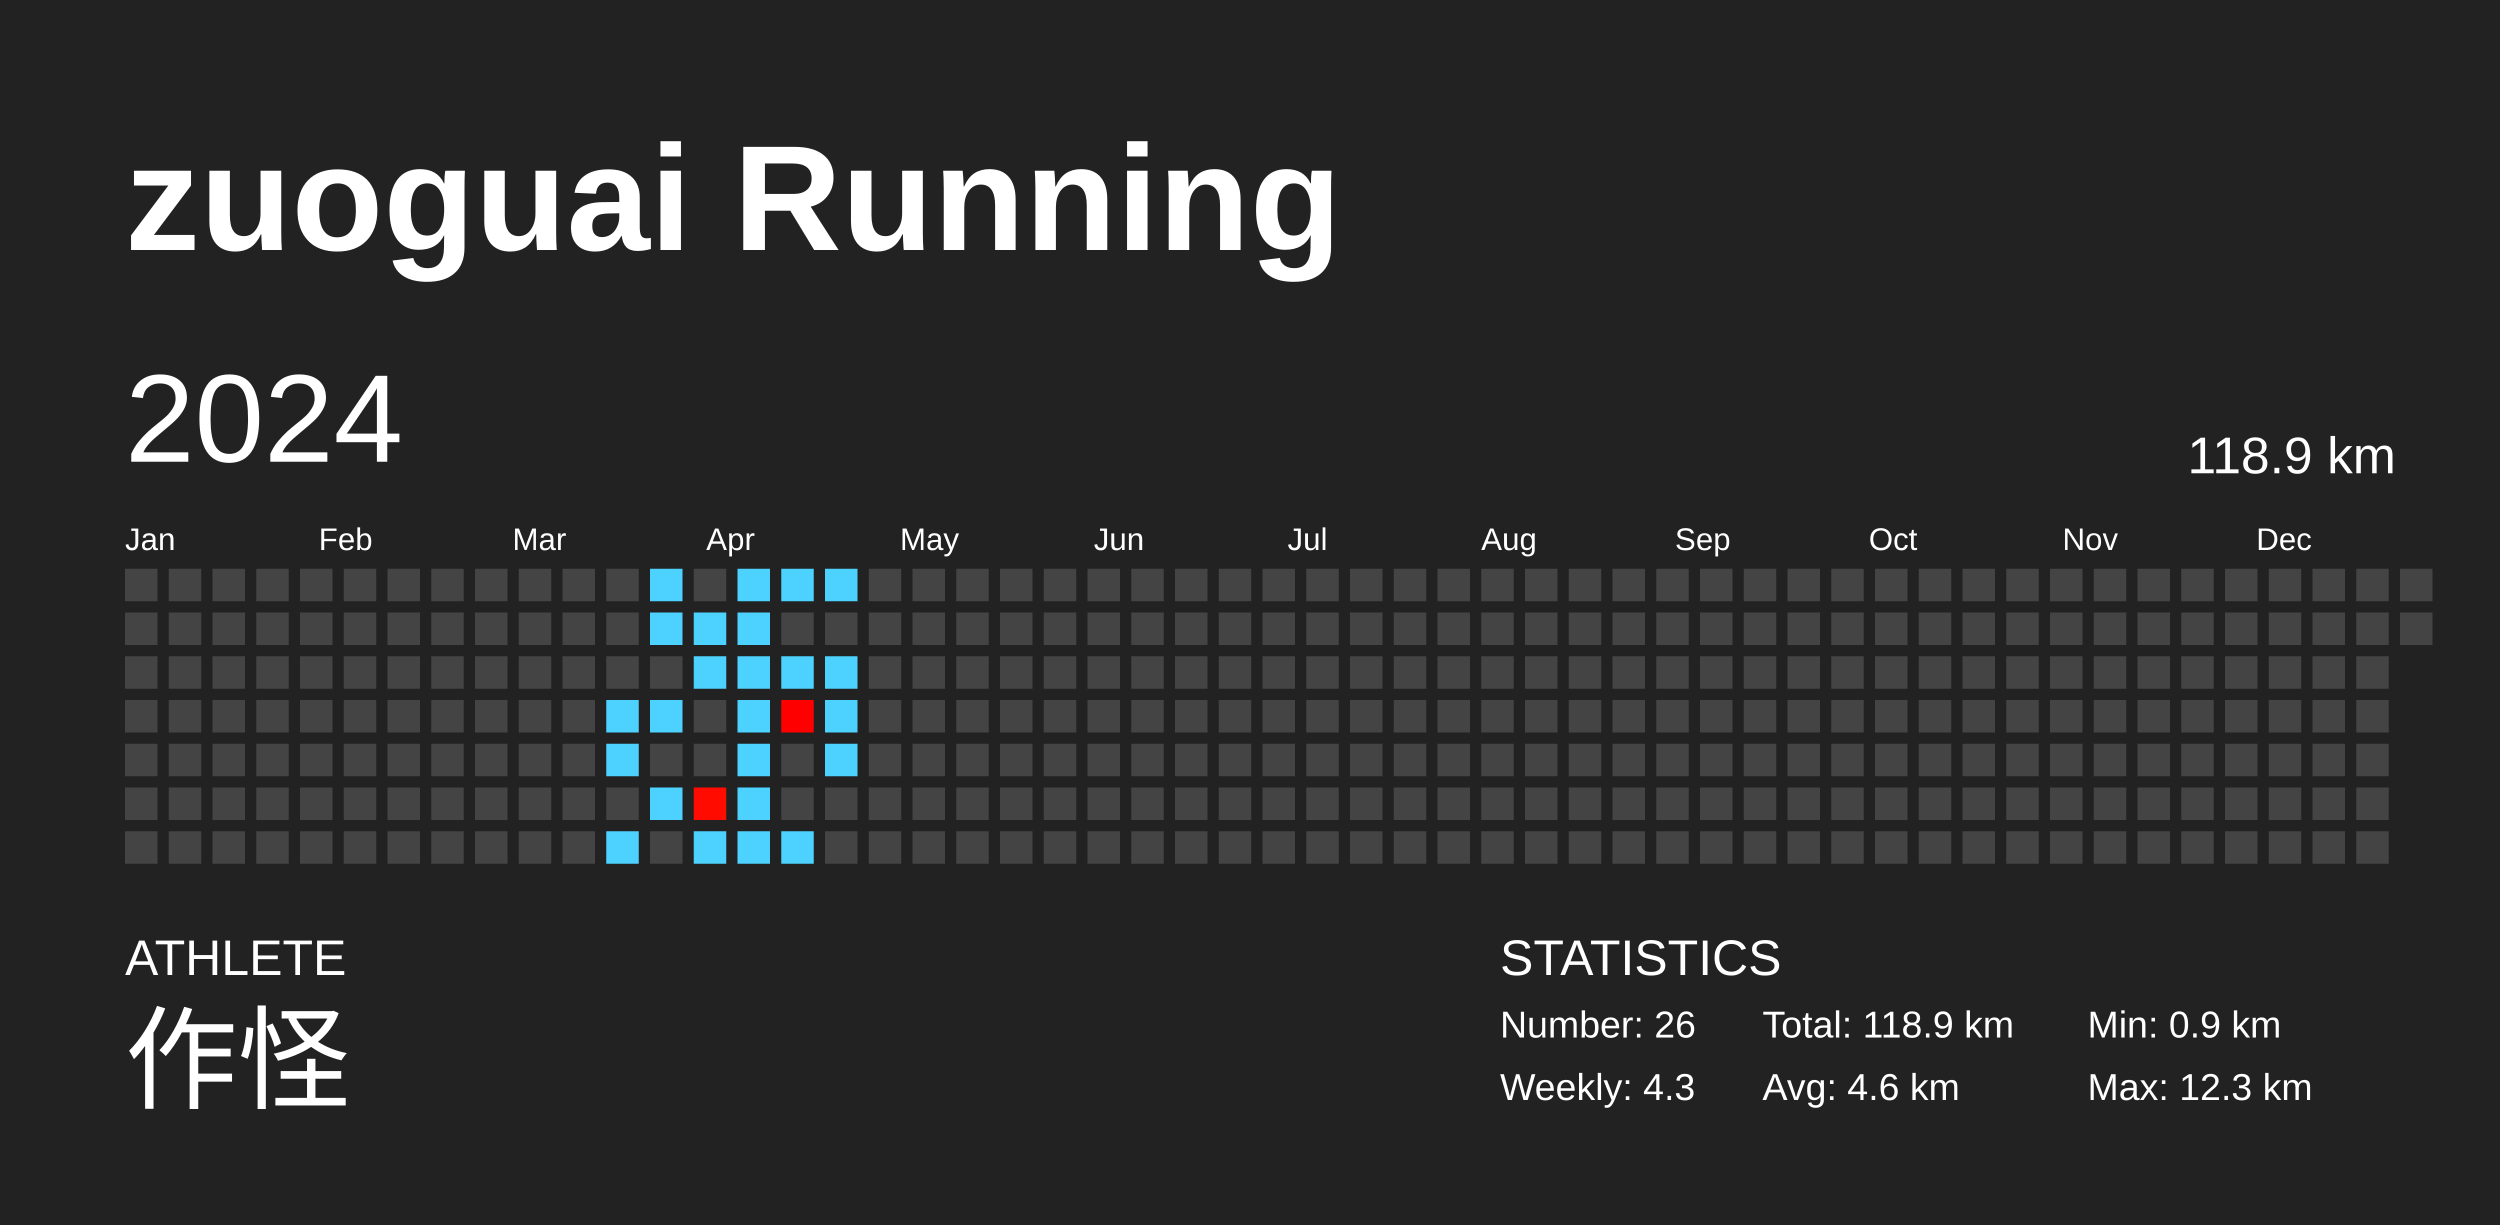
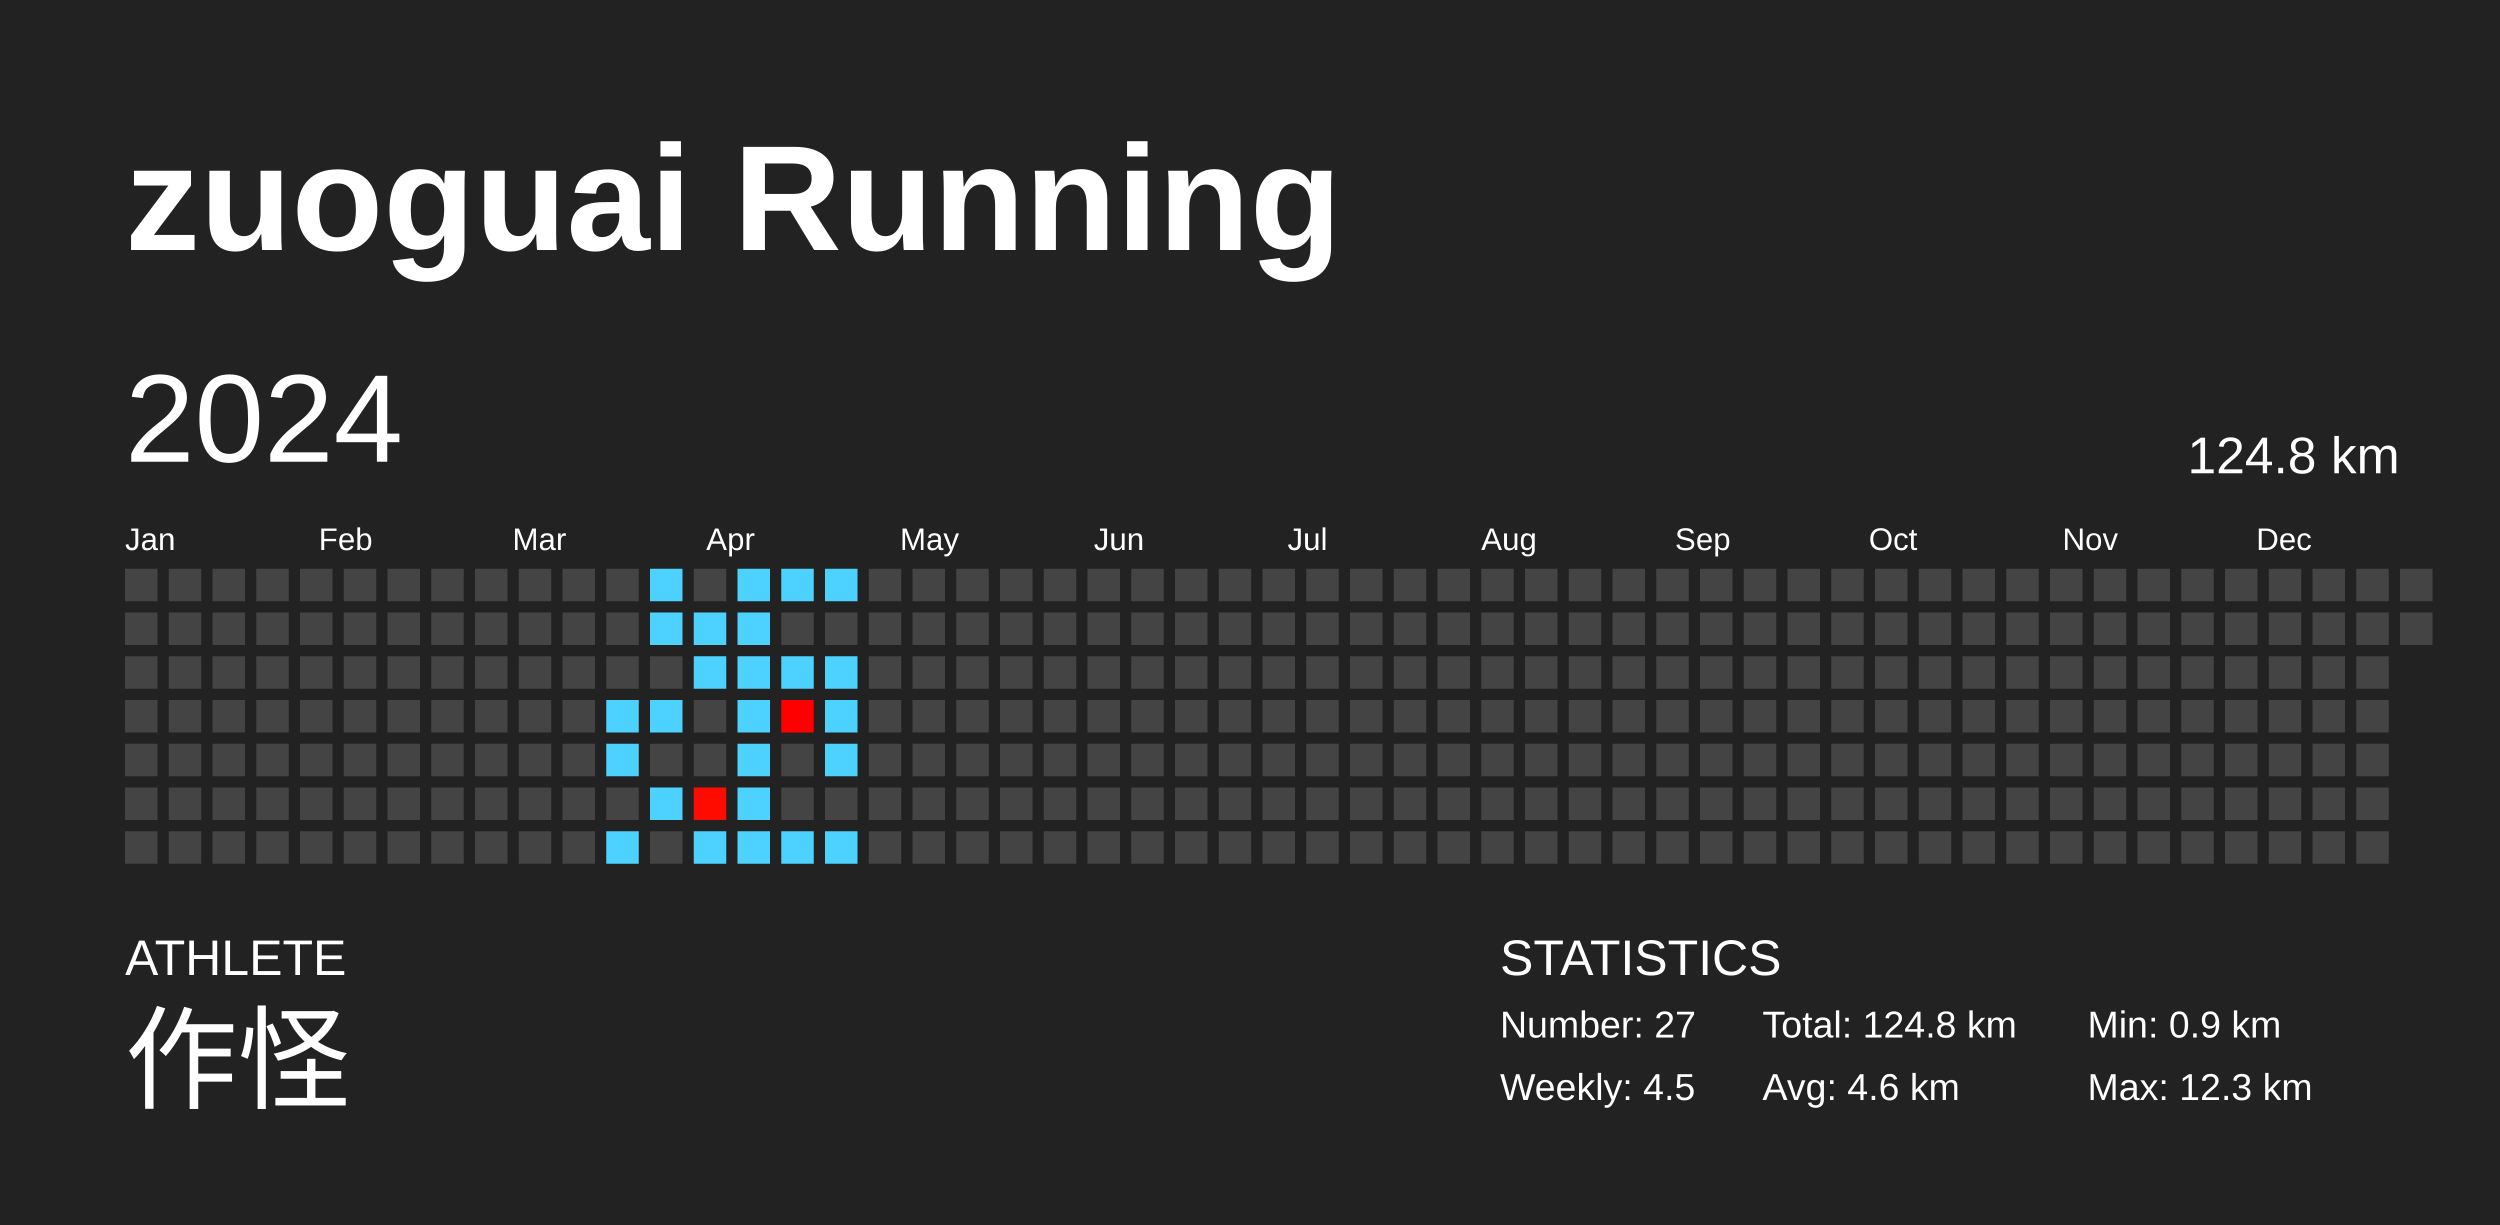
<svg xmlns="http://www.w3.org/2000/svg" baseProfile="full" height="98mm" version="1.1" viewBox="0,0,200,98" width="200mm">
  <defs />
  <rect fill="#222222" height="98" width="200" x="0" y="0" />
  <text fill="#FFFFFF" style="font-size:12px; font-family:Arial; font-weight:bold;" x="10" y="20">zuoguai Running</text>
  <text fill="#FFFFFF" style="font-size:4px; font-family:Arial" x="10" y="78">ATHLETE</text>
  <text fill="#FFFFFF" style="font-size:9px; font-family:Arial" x="10" y="88">作怪</text>
  <text fill="#FFFFFF" style="font-size:4px; font-family:Arial" x="120" y="78">STATISTICS</text>
-   <text fill="#FFFFFF" style="font-size:3px; font-family:Arial" x="120" y="83">Number: 26</text>
-   <text fill="#FFFFFF" style="font-size:3px; font-family:Arial" x="120" y="88">Weekly: 4.3</text>
-   <text fill="#FFFFFF" style="font-size:3px; font-family:Arial" x="141" y="83">Total: 118.9 km</text>
+   <text fill="#FFFFFF" style="font-size:3px; font-family:Arial" x="120" y="83">Number: 27</text>
+   <text fill="#FFFFFF" style="font-size:3px; font-family:Arial" x="120" y="88">Weekly: 4.5</text>
+   <text fill="#FFFFFF" style="font-size:3px; font-family:Arial" x="141" y="83">Total: 124.8 km</text>
  <text fill="#FFFFFF" style="font-size:3px; font-family:Arial" x="141" y="88">Avg: 4.6 km</text>
  <text fill="#FFFFFF" style="font-size:3px; font-family:Arial" x="167" y="83">Min: 0.9 km</text>
  <text fill="#FFFFFF" style="font-size:3px; font-family:Arial" x="167" y="88">Max: 12.3 km</text>
  <text dominant-baseline="hanging" fill="#FFFFFF" style="font-size:10.0px; font-family:Arial;" x="10" y="30">2024</text>
-   <text dominant-baseline="hanging" fill="#FFFFFF" style="font-size:4.125px; font-family:Arial;" x="175" y="35">118.9 km</text>
+   <text dominant-baseline="hanging" fill="#FFFFFF" style="font-size:4.125px; font-family:Arial;" x="175" y="35">124.8 km</text>
  <text fill="#FFFFFF" style="font-size:2.5px; font-family:Arial" x="10.0" y="44">Jan</text>
  <text fill="#FFFFFF" style="font-size:2.5px; font-family:Arial" x="25.5" y="44">Feb</text>
  <text fill="#FFFFFF" style="font-size:2.5px; font-family:Arial" x="41.0" y="44">Mar</text>
  <text fill="#FFFFFF" style="font-size:2.5px; font-family:Arial" x="56.5" y="44">Apr</text>
  <text fill="#FFFFFF" style="font-size:2.5px; font-family:Arial" x="72.0" y="44">May</text>
  <text fill="#FFFFFF" style="font-size:2.5px; font-family:Arial" x="87.5" y="44">Jun</text>
  <text fill="#FFFFFF" style="font-size:2.5px; font-family:Arial" x="103.0" y="44">Jul</text>
  <text fill="#FFFFFF" style="font-size:2.5px; font-family:Arial" x="118.5" y="44">Aug</text>
  <text fill="#FFFFFF" style="font-size:2.5px; font-family:Arial" x="134.0" y="44">Sep</text>
  <text fill="#FFFFFF" style="font-size:2.5px; font-family:Arial" x="149.5" y="44">Oct</text>
  <text fill="#FFFFFF" style="font-size:2.5px; font-family:Arial" x="165.0" y="44">Nov</text>
  <text fill="#FFFFFF" style="font-size:2.5px; font-family:Arial" x="180.5" y="44">Dec</text>
  <rect fill="#444444" height="2.6" width="2.6" x="10.0" y="45.5" />
  <rect fill="#444444" height="2.6" width="2.6" x="10.0" y="49.0" />
  <rect fill="#444444" height="2.6" width="2.6" x="10.0" y="52.5" />
  <rect fill="#444444" height="2.6" width="2.6" x="10.0" y="56.0" />
  <rect fill="#444444" height="2.6" width="2.6" x="10.0" y="59.5" />
  <rect fill="#444444" height="2.6" width="2.6" x="10.0" y="63.0" />
  <rect fill="#444444" height="2.6" width="2.6" x="10.0" y="66.5" />
  <rect fill="#444444" height="2.6" width="2.6" x="13.5" y="45.5" />
  <rect fill="#444444" height="2.6" width="2.6" x="13.5" y="49.0" />
  <rect fill="#444444" height="2.6" width="2.6" x="13.5" y="52.5" />
  <rect fill="#444444" height="2.6" width="2.6" x="13.5" y="56.0" />
  <rect fill="#444444" height="2.6" width="2.6" x="13.5" y="59.5" />
  <rect fill="#444444" height="2.6" width="2.6" x="13.5" y="63.0" />
  <rect fill="#444444" height="2.6" width="2.6" x="13.5" y="66.5" />
  <rect fill="#444444" height="2.6" width="2.6" x="17.0" y="45.5" />
  <rect fill="#444444" height="2.6" width="2.6" x="17.0" y="49.0" />
  <rect fill="#444444" height="2.6" width="2.6" x="17.0" y="52.5" />
  <rect fill="#444444" height="2.6" width="2.6" x="17.0" y="56.0" />
  <rect fill="#444444" height="2.6" width="2.6" x="17.0" y="59.5" />
  <rect fill="#444444" height="2.6" width="2.6" x="17.0" y="63.0" />
  <rect fill="#444444" height="2.6" width="2.6" x="17.0" y="66.5" />
  <rect fill="#444444" height="2.6" width="2.6" x="20.5" y="45.5" />
  <rect fill="#444444" height="2.6" width="2.6" x="20.5" y="49.0" />
  <rect fill="#444444" height="2.6" width="2.6" x="20.5" y="52.5" />
  <rect fill="#444444" height="2.6" width="2.6" x="20.5" y="56.0" />
  <rect fill="#444444" height="2.6" width="2.6" x="20.5" y="59.5" />
  <rect fill="#444444" height="2.6" width="2.6" x="20.5" y="63.0" />
  <rect fill="#444444" height="2.6" width="2.6" x="20.5" y="66.5" />
  <rect fill="#444444" height="2.6" width="2.6" x="24.0" y="45.5" />
  <rect fill="#444444" height="2.6" width="2.6" x="24.0" y="49.0" />
  <rect fill="#444444" height="2.6" width="2.6" x="24.0" y="52.5" />
  <rect fill="#444444" height="2.6" width="2.6" x="24.0" y="56.0" />
  <rect fill="#444444" height="2.6" width="2.6" x="24.0" y="59.5" />
  <rect fill="#444444" height="2.6" width="2.6" x="24.0" y="63.0" />
  <rect fill="#444444" height="2.6" width="2.6" x="24.0" y="66.5" />
  <rect fill="#444444" height="2.6" width="2.6" x="27.5" y="45.5" />
  <rect fill="#444444" height="2.6" width="2.6" x="27.5" y="49.0" />
  <rect fill="#444444" height="2.6" width="2.6" x="27.5" y="52.5" />
  <rect fill="#444444" height="2.6" width="2.6" x="27.5" y="56.0" />
  <rect fill="#444444" height="2.6" width="2.6" x="27.5" y="59.5" />
  <rect fill="#444444" height="2.6" width="2.6" x="27.5" y="63.0" />
  <rect fill="#444444" height="2.6" width="2.6" x="27.5" y="66.5" />
  <rect fill="#444444" height="2.6" width="2.6" x="31.0" y="45.5" />
  <rect fill="#444444" height="2.6" width="2.6" x="31.0" y="49.0" />
  <rect fill="#444444" height="2.6" width="2.6" x="31.0" y="52.5" />
  <rect fill="#444444" height="2.6" width="2.6" x="31.0" y="56.0" />
  <rect fill="#444444" height="2.6" width="2.6" x="31.0" y="59.5" />
  <rect fill="#444444" height="2.6" width="2.6" x="31.0" y="63.0" />
  <rect fill="#444444" height="2.6" width="2.6" x="31.0" y="66.5" />
  <rect fill="#444444" height="2.6" width="2.6" x="34.5" y="45.5" />
  <rect fill="#444444" height="2.6" width="2.6" x="34.5" y="49.0" />
  <rect fill="#444444" height="2.6" width="2.6" x="34.5" y="52.5" />
  <rect fill="#444444" height="2.6" width="2.6" x="34.5" y="56.0" />
  <rect fill="#444444" height="2.6" width="2.6" x="34.5" y="59.5" />
  <rect fill="#444444" height="2.6" width="2.6" x="34.5" y="63.0" />
  <rect fill="#444444" height="2.6" width="2.6" x="34.5" y="66.5" />
  <rect fill="#444444" height="2.6" width="2.6" x="38.0" y="45.5" />
  <rect fill="#444444" height="2.6" width="2.6" x="38.0" y="49.0" />
  <rect fill="#444444" height="2.6" width="2.6" x="38.0" y="52.5" />
  <rect fill="#444444" height="2.6" width="2.6" x="38.0" y="56.0" />
  <rect fill="#444444" height="2.6" width="2.6" x="38.0" y="59.5" />
  <rect fill="#444444" height="2.6" width="2.6" x="38.0" y="63.0" />
  <rect fill="#444444" height="2.6" width="2.6" x="38.0" y="66.5" />
  <rect fill="#444444" height="2.6" width="2.6" x="41.5" y="45.5" />
  <rect fill="#444444" height="2.6" width="2.6" x="41.5" y="49.0" />
  <rect fill="#444444" height="2.6" width="2.6" x="41.5" y="52.5" />
  <rect fill="#444444" height="2.6" width="2.6" x="41.5" y="56.0" />
  <rect fill="#444444" height="2.6" width="2.6" x="41.5" y="59.5" />
  <rect fill="#444444" height="2.6" width="2.6" x="41.5" y="63.0" />
  <rect fill="#444444" height="2.6" width="2.6" x="41.5" y="66.5" />
  <rect fill="#444444" height="2.6" width="2.6" x="45.0" y="45.5" />
  <rect fill="#444444" height="2.6" width="2.6" x="45.0" y="49.0" />
  <rect fill="#444444" height="2.6" width="2.6" x="45.0" y="52.5" />
  <rect fill="#444444" height="2.6" width="2.6" x="45.0" y="56.0" />
  <rect fill="#444444" height="2.6" width="2.6" x="45.0" y="59.5" />
  <rect fill="#444444" height="2.6" width="2.6" x="45.0" y="63.0" />
  <rect fill="#444444" height="2.6" width="2.6" x="45.0" y="66.5" />
  <rect fill="#444444" height="2.6" width="2.6" x="48.5" y="45.5" />
  <rect fill="#444444" height="2.6" width="2.6" x="48.5" y="49.0" />
  <rect fill="#444444" height="2.6" width="2.6" x="48.5" y="52.5" />
  <rect fill="#4dd2ff" height="2.6" width="2.6" x="48.5" y="56.0" />
  <rect fill="#4dd2ff" height="2.6" width="2.6" x="48.5" y="59.5" />
  <rect fill="#444444" height="2.6" width="2.6" x="48.5" y="63.0" />
  <rect fill="#4dd2ff" height="2.6" width="2.6" x="48.5" y="66.5" />
  <rect fill="#4dd2ff" height="2.6" width="2.6" x="52.0" y="45.5" />
  <rect fill="#4dd2ff" height="2.6" width="2.6" x="52.0" y="49.0" />
  <rect fill="#444444" height="2.6" width="2.6" x="52.0" y="52.5" />
  <rect fill="#4dd2ff" height="2.6" width="2.6" x="52.0" y="56.0" />
  <rect fill="#444444" height="2.6" width="2.6" x="52.0" y="59.5" />
  <rect fill="#4dd2ff" height="2.6" width="2.6" x="52.0" y="63.0" />
  <rect fill="#444444" height="2.6" width="2.6" x="52.0" y="66.5" />
  <rect fill="#444444" height="2.6" width="2.6" x="55.5" y="45.5" />
  <rect fill="#4dd2ff" height="2.6" width="2.6" x="55.5" y="49.0" />
  <rect fill="#4dd2ff" height="2.6" width="2.6" x="55.5" y="52.5" />
  <rect fill="#444444" height="2.6" width="2.6" x="55.5" y="56.0" />
  <rect fill="#444444" height="2.6" width="2.6" x="55.5" y="59.5" />
  <rect fill="#ff0b00" height="2.6" width="2.6" x="55.5" y="63.0" />
  <rect fill="#4dd2ff" height="2.6" width="2.6" x="55.5" y="66.5" />
  <rect fill="#4dd2ff" height="2.6" width="2.6" x="59.0" y="45.5" />
  <rect fill="#4dd2ff" height="2.6" width="2.6" x="59.0" y="49.0" />
  <rect fill="#4dd2ff" height="2.6" width="2.6" x="59.0" y="52.5" />
  <rect fill="#4dd2ff" height="2.6" width="2.6" x="59.0" y="56.0" />
  <rect fill="#4dd2ff" height="2.6" width="2.6" x="59.0" y="59.5" />
  <rect fill="#4dd2ff" height="2.6" width="2.6" x="59.0" y="63.0" />
  <rect fill="#4dd2ff" height="2.6" width="2.6" x="59.0" y="66.5" />
  <rect fill="#4dd2ff" height="2.6" width="2.6" x="62.5" y="45.5" />
  <rect fill="#444444" height="2.6" width="2.6" x="62.5" y="49.0" />
  <rect fill="#4dd2ff" height="2.6" width="2.6" x="62.5" y="52.5" />
  <rect fill="#ff0000" height="2.6" width="2.6" x="62.5" y="56.0" />
  <rect fill="#444444" height="2.6" width="2.6" x="62.5" y="59.5" />
  <rect fill="#444444" height="2.6" width="2.6" x="62.5" y="63.0" />
  <rect fill="#4dd2ff" height="2.6" width="2.6" x="62.5" y="66.5" />
  <rect fill="#4dd2ff" height="2.6" width="2.6" x="66.0" y="45.5" />
  <rect fill="#444444" height="2.6" width="2.6" x="66.0" y="49.0" />
  <rect fill="#4dd2ff" height="2.6" width="2.6" x="66.0" y="52.5" />
  <rect fill="#4dd2ff" height="2.6" width="2.6" x="66.0" y="56.0" />
  <rect fill="#4dd2ff" height="2.6" width="2.6" x="66.0" y="59.5" />
  <rect fill="#444444" height="2.6" width="2.6" x="66.0" y="63.0" />
-   <rect fill="#444444" height="2.6" width="2.6" x="66.0" y="66.5" />
+   <rect fill="#4dd2ff" height="2.6" width="2.6" x="66.0" y="66.5" />
  <rect fill="#444444" height="2.6" width="2.6" x="69.5" y="45.5" />
  <rect fill="#444444" height="2.6" width="2.6" x="69.5" y="49.0" />
  <rect fill="#444444" height="2.6" width="2.6" x="69.5" y="52.5" />
  <rect fill="#444444" height="2.6" width="2.6" x="69.5" y="56.0" />
  <rect fill="#444444" height="2.6" width="2.6" x="69.5" y="59.5" />
  <rect fill="#444444" height="2.6" width="2.6" x="69.5" y="63.0" />
  <rect fill="#444444" height="2.6" width="2.6" x="69.5" y="66.5" />
  <rect fill="#444444" height="2.6" width="2.6" x="73.0" y="45.5" />
  <rect fill="#444444" height="2.6" width="2.6" x="73.0" y="49.0" />
  <rect fill="#444444" height="2.6" width="2.6" x="73.0" y="52.5" />
  <rect fill="#444444" height="2.6" width="2.6" x="73.0" y="56.0" />
  <rect fill="#444444" height="2.6" width="2.6" x="73.0" y="59.5" />
  <rect fill="#444444" height="2.6" width="2.6" x="73.0" y="63.0" />
  <rect fill="#444444" height="2.6" width="2.6" x="73.0" y="66.5" />
  <rect fill="#444444" height="2.6" width="2.6" x="76.5" y="45.5" />
  <rect fill="#444444" height="2.6" width="2.6" x="76.5" y="49.0" />
  <rect fill="#444444" height="2.6" width="2.6" x="76.5" y="52.5" />
  <rect fill="#444444" height="2.6" width="2.6" x="76.5" y="56.0" />
  <rect fill="#444444" height="2.6" width="2.6" x="76.5" y="59.5" />
  <rect fill="#444444" height="2.6" width="2.6" x="76.5" y="63.0" />
  <rect fill="#444444" height="2.6" width="2.6" x="76.5" y="66.5" />
  <rect fill="#444444" height="2.6" width="2.6" x="80.0" y="45.5" />
  <rect fill="#444444" height="2.6" width="2.6" x="80.0" y="49.0" />
  <rect fill="#444444" height="2.6" width="2.6" x="80.0" y="52.5" />
  <rect fill="#444444" height="2.6" width="2.6" x="80.0" y="56.0" />
  <rect fill="#444444" height="2.6" width="2.6" x="80.0" y="59.5" />
  <rect fill="#444444" height="2.6" width="2.6" x="80.0" y="63.0" />
  <rect fill="#444444" height="2.6" width="2.6" x="80.0" y="66.5" />
  <rect fill="#444444" height="2.6" width="2.6" x="83.5" y="45.5" />
  <rect fill="#444444" height="2.6" width="2.6" x="83.5" y="49.0" />
  <rect fill="#444444" height="2.6" width="2.6" x="83.5" y="52.5" />
  <rect fill="#444444" height="2.6" width="2.6" x="83.5" y="56.0" />
  <rect fill="#444444" height="2.6" width="2.6" x="83.5" y="59.5" />
  <rect fill="#444444" height="2.6" width="2.6" x="83.5" y="63.0" />
  <rect fill="#444444" height="2.6" width="2.6" x="83.5" y="66.5" />
  <rect fill="#444444" height="2.6" width="2.6" x="87.0" y="45.5" />
  <rect fill="#444444" height="2.6" width="2.6" x="87.0" y="49.0" />
  <rect fill="#444444" height="2.6" width="2.6" x="87.0" y="52.5" />
  <rect fill="#444444" height="2.6" width="2.6" x="87.0" y="56.0" />
  <rect fill="#444444" height="2.6" width="2.6" x="87.0" y="59.5" />
  <rect fill="#444444" height="2.6" width="2.6" x="87.0" y="63.0" />
  <rect fill="#444444" height="2.6" width="2.6" x="87.0" y="66.5" />
  <rect fill="#444444" height="2.6" width="2.6" x="90.5" y="45.5" />
  <rect fill="#444444" height="2.6" width="2.6" x="90.5" y="49.0" />
  <rect fill="#444444" height="2.6" width="2.6" x="90.5" y="52.5" />
  <rect fill="#444444" height="2.6" width="2.6" x="90.5" y="56.0" />
  <rect fill="#444444" height="2.6" width="2.6" x="90.5" y="59.5" />
  <rect fill="#444444" height="2.6" width="2.6" x="90.5" y="63.0" />
  <rect fill="#444444" height="2.6" width="2.6" x="90.5" y="66.5" />
  <rect fill="#444444" height="2.6" width="2.6" x="94.0" y="45.5" />
  <rect fill="#444444" height="2.6" width="2.6" x="94.0" y="49.0" />
  <rect fill="#444444" height="2.6" width="2.6" x="94.0" y="52.5" />
  <rect fill="#444444" height="2.6" width="2.6" x="94.0" y="56.0" />
  <rect fill="#444444" height="2.6" width="2.6" x="94.0" y="59.5" />
  <rect fill="#444444" height="2.6" width="2.6" x="94.0" y="63.0" />
  <rect fill="#444444" height="2.6" width="2.6" x="94.0" y="66.5" />
  <rect fill="#444444" height="2.6" width="2.6" x="97.5" y="45.5" />
  <rect fill="#444444" height="2.6" width="2.6" x="97.5" y="49.0" />
  <rect fill="#444444" height="2.6" width="2.6" x="97.5" y="52.5" />
  <rect fill="#444444" height="2.6" width="2.6" x="97.5" y="56.0" />
  <rect fill="#444444" height="2.6" width="2.6" x="97.5" y="59.5" />
  <rect fill="#444444" height="2.6" width="2.6" x="97.5" y="63.0" />
  <rect fill="#444444" height="2.6" width="2.6" x="97.5" y="66.5" />
  <rect fill="#444444" height="2.6" width="2.6" x="101.0" y="45.5" />
  <rect fill="#444444" height="2.6" width="2.6" x="101.0" y="49.0" />
  <rect fill="#444444" height="2.6" width="2.6" x="101.0" y="52.5" />
  <rect fill="#444444" height="2.6" width="2.6" x="101.0" y="56.0" />
  <rect fill="#444444" height="2.6" width="2.6" x="101.0" y="59.5" />
  <rect fill="#444444" height="2.6" width="2.6" x="101.0" y="63.0" />
  <rect fill="#444444" height="2.6" width="2.6" x="101.0" y="66.5" />
  <rect fill="#444444" height="2.6" width="2.6" x="104.5" y="45.5" />
  <rect fill="#444444" height="2.6" width="2.6" x="104.5" y="49.0" />
  <rect fill="#444444" height="2.6" width="2.6" x="104.5" y="52.5" />
  <rect fill="#444444" height="2.6" width="2.6" x="104.5" y="56.0" />
  <rect fill="#444444" height="2.6" width="2.6" x="104.5" y="59.5" />
  <rect fill="#444444" height="2.6" width="2.6" x="104.5" y="63.0" />
  <rect fill="#444444" height="2.6" width="2.6" x="104.5" y="66.5" />
  <rect fill="#444444" height="2.6" width="2.6" x="108.0" y="45.5" />
  <rect fill="#444444" height="2.6" width="2.6" x="108.0" y="49.0" />
  <rect fill="#444444" height="2.6" width="2.6" x="108.0" y="52.5" />
  <rect fill="#444444" height="2.6" width="2.6" x="108.0" y="56.0" />
  <rect fill="#444444" height="2.6" width="2.6" x="108.0" y="59.5" />
  <rect fill="#444444" height="2.6" width="2.6" x="108.0" y="63.0" />
  <rect fill="#444444" height="2.6" width="2.6" x="108.0" y="66.5" />
  <rect fill="#444444" height="2.6" width="2.6" x="111.5" y="45.5" />
  <rect fill="#444444" height="2.6" width="2.6" x="111.5" y="49.0" />
  <rect fill="#444444" height="2.6" width="2.6" x="111.5" y="52.5" />
  <rect fill="#444444" height="2.6" width="2.6" x="111.5" y="56.0" />
  <rect fill="#444444" height="2.6" width="2.6" x="111.5" y="59.5" />
  <rect fill="#444444" height="2.6" width="2.6" x="111.5" y="63.0" />
  <rect fill="#444444" height="2.6" width="2.6" x="111.5" y="66.5" />
  <rect fill="#444444" height="2.6" width="2.6" x="115.0" y="45.5" />
  <rect fill="#444444" height="2.6" width="2.6" x="115.0" y="49.0" />
  <rect fill="#444444" height="2.6" width="2.6" x="115.0" y="52.5" />
  <rect fill="#444444" height="2.6" width="2.6" x="115.0" y="56.0" />
  <rect fill="#444444" height="2.6" width="2.6" x="115.0" y="59.5" />
  <rect fill="#444444" height="2.6" width="2.6" x="115.0" y="63.0" />
  <rect fill="#444444" height="2.6" width="2.6" x="115.0" y="66.5" />
  <rect fill="#444444" height="2.6" width="2.6" x="118.5" y="45.5" />
  <rect fill="#444444" height="2.6" width="2.6" x="118.5" y="49.0" />
  <rect fill="#444444" height="2.6" width="2.6" x="118.5" y="52.5" />
  <rect fill="#444444" height="2.6" width="2.6" x="118.5" y="56.0" />
  <rect fill="#444444" height="2.6" width="2.6" x="118.5" y="59.5" />
  <rect fill="#444444" height="2.6" width="2.6" x="118.5" y="63.0" />
  <rect fill="#444444" height="2.6" width="2.6" x="118.5" y="66.5" />
  <rect fill="#444444" height="2.6" width="2.6" x="122.0" y="45.5" />
  <rect fill="#444444" height="2.6" width="2.6" x="122.0" y="49.0" />
  <rect fill="#444444" height="2.6" width="2.6" x="122.0" y="52.5" />
  <rect fill="#444444" height="2.6" width="2.6" x="122.0" y="56.0" />
  <rect fill="#444444" height="2.6" width="2.6" x="122.0" y="59.5" />
  <rect fill="#444444" height="2.6" width="2.6" x="122.0" y="63.0" />
  <rect fill="#444444" height="2.6" width="2.6" x="122.0" y="66.5" />
  <rect fill="#444444" height="2.6" width="2.6" x="125.5" y="45.5" />
  <rect fill="#444444" height="2.6" width="2.6" x="125.5" y="49.0" />
  <rect fill="#444444" height="2.6" width="2.6" x="125.5" y="52.5" />
  <rect fill="#444444" height="2.6" width="2.6" x="125.5" y="56.0" />
  <rect fill="#444444" height="2.6" width="2.6" x="125.5" y="59.5" />
  <rect fill="#444444" height="2.6" width="2.6" x="125.5" y="63.0" />
  <rect fill="#444444" height="2.6" width="2.6" x="125.5" y="66.5" />
  <rect fill="#444444" height="2.6" width="2.6" x="129.0" y="45.5" />
  <rect fill="#444444" height="2.6" width="2.6" x="129.0" y="49.0" />
  <rect fill="#444444" height="2.6" width="2.6" x="129.0" y="52.5" />
  <rect fill="#444444" height="2.6" width="2.6" x="129.0" y="56.0" />
  <rect fill="#444444" height="2.6" width="2.6" x="129.0" y="59.5" />
  <rect fill="#444444" height="2.6" width="2.6" x="129.0" y="63.0" />
  <rect fill="#444444" height="2.6" width="2.6" x="129.0" y="66.5" />
  <rect fill="#444444" height="2.6" width="2.6" x="132.5" y="45.5" />
  <rect fill="#444444" height="2.6" width="2.6" x="132.5" y="49.0" />
  <rect fill="#444444" height="2.6" width="2.6" x="132.5" y="52.5" />
  <rect fill="#444444" height="2.6" width="2.6" x="132.5" y="56.0" />
  <rect fill="#444444" height="2.6" width="2.6" x="132.5" y="59.5" />
  <rect fill="#444444" height="2.6" width="2.6" x="132.5" y="63.0" />
  <rect fill="#444444" height="2.6" width="2.6" x="132.5" y="66.5" />
  <rect fill="#444444" height="2.6" width="2.6" x="136.0" y="45.5" />
  <rect fill="#444444" height="2.6" width="2.6" x="136.0" y="49.0" />
  <rect fill="#444444" height="2.6" width="2.6" x="136.0" y="52.5" />
  <rect fill="#444444" height="2.6" width="2.6" x="136.0" y="56.0" />
  <rect fill="#444444" height="2.6" width="2.6" x="136.0" y="59.5" />
  <rect fill="#444444" height="2.6" width="2.6" x="136.0" y="63.0" />
  <rect fill="#444444" height="2.6" width="2.6" x="136.0" y="66.5" />
  <rect fill="#444444" height="2.6" width="2.6" x="139.5" y="45.5" />
  <rect fill="#444444" height="2.6" width="2.6" x="139.5" y="49.0" />
  <rect fill="#444444" height="2.6" width="2.6" x="139.5" y="52.5" />
  <rect fill="#444444" height="2.6" width="2.6" x="139.5" y="56.0" />
  <rect fill="#444444" height="2.6" width="2.6" x="139.5" y="59.5" />
  <rect fill="#444444" height="2.6" width="2.6" x="139.5" y="63.0" />
  <rect fill="#444444" height="2.6" width="2.6" x="139.5" y="66.5" />
  <rect fill="#444444" height="2.6" width="2.6" x="143.0" y="45.5" />
  <rect fill="#444444" height="2.6" width="2.6" x="143.0" y="49.0" />
  <rect fill="#444444" height="2.6" width="2.6" x="143.0" y="52.5" />
  <rect fill="#444444" height="2.6" width="2.6" x="143.0" y="56.0" />
  <rect fill="#444444" height="2.6" width="2.6" x="143.0" y="59.5" />
  <rect fill="#444444" height="2.6" width="2.6" x="143.0" y="63.0" />
  <rect fill="#444444" height="2.6" width="2.6" x="143.0" y="66.5" />
  <rect fill="#444444" height="2.6" width="2.6" x="146.5" y="45.5" />
  <rect fill="#444444" height="2.6" width="2.6" x="146.5" y="49.0" />
  <rect fill="#444444" height="2.6" width="2.6" x="146.5" y="52.5" />
  <rect fill="#444444" height="2.6" width="2.6" x="146.5" y="56.0" />
  <rect fill="#444444" height="2.6" width="2.6" x="146.5" y="59.5" />
  <rect fill="#444444" height="2.6" width="2.6" x="146.5" y="63.0" />
  <rect fill="#444444" height="2.6" width="2.6" x="146.5" y="66.5" />
  <rect fill="#444444" height="2.6" width="2.6" x="150.0" y="45.5" />
  <rect fill="#444444" height="2.6" width="2.6" x="150.0" y="49.0" />
  <rect fill="#444444" height="2.6" width="2.6" x="150.0" y="52.5" />
  <rect fill="#444444" height="2.6" width="2.6" x="150.0" y="56.0" />
  <rect fill="#444444" height="2.6" width="2.6" x="150.0" y="59.5" />
  <rect fill="#444444" height="2.6" width="2.6" x="150.0" y="63.0" />
  <rect fill="#444444" height="2.6" width="2.6" x="150.0" y="66.5" />
  <rect fill="#444444" height="2.6" width="2.6" x="153.5" y="45.5" />
  <rect fill="#444444" height="2.6" width="2.6" x="153.5" y="49.0" />
  <rect fill="#444444" height="2.6" width="2.6" x="153.5" y="52.5" />
  <rect fill="#444444" height="2.6" width="2.6" x="153.5" y="56.0" />
  <rect fill="#444444" height="2.6" width="2.6" x="153.5" y="59.5" />
  <rect fill="#444444" height="2.6" width="2.6" x="153.5" y="63.0" />
  <rect fill="#444444" height="2.6" width="2.6" x="153.5" y="66.5" />
  <rect fill="#444444" height="2.6" width="2.6" x="157.0" y="45.5" />
  <rect fill="#444444" height="2.6" width="2.6" x="157.0" y="49.0" />
  <rect fill="#444444" height="2.6" width="2.6" x="157.0" y="52.5" />
  <rect fill="#444444" height="2.6" width="2.6" x="157.0" y="56.0" />
  <rect fill="#444444" height="2.6" width="2.6" x="157.0" y="59.5" />
  <rect fill="#444444" height="2.6" width="2.6" x="157.0" y="63.0" />
  <rect fill="#444444" height="2.6" width="2.6" x="157.0" y="66.5" />
  <rect fill="#444444" height="2.6" width="2.6" x="160.5" y="45.5" />
  <rect fill="#444444" height="2.6" width="2.6" x="160.5" y="49.0" />
  <rect fill="#444444" height="2.6" width="2.6" x="160.5" y="52.5" />
  <rect fill="#444444" height="2.6" width="2.6" x="160.5" y="56.0" />
  <rect fill="#444444" height="2.6" width="2.6" x="160.5" y="59.5" />
  <rect fill="#444444" height="2.6" width="2.6" x="160.5" y="63.0" />
  <rect fill="#444444" height="2.6" width="2.6" x="160.5" y="66.5" />
  <rect fill="#444444" height="2.6" width="2.6" x="164.0" y="45.5" />
  <rect fill="#444444" height="2.6" width="2.6" x="164.0" y="49.0" />
  <rect fill="#444444" height="2.6" width="2.6" x="164.0" y="52.5" />
  <rect fill="#444444" height="2.6" width="2.6" x="164.0" y="56.0" />
  <rect fill="#444444" height="2.6" width="2.6" x="164.0" y="59.5" />
  <rect fill="#444444" height="2.6" width="2.6" x="164.0" y="63.0" />
  <rect fill="#444444" height="2.6" width="2.6" x="164.0" y="66.5" />
  <rect fill="#444444" height="2.6" width="2.6" x="167.5" y="45.5" />
  <rect fill="#444444" height="2.6" width="2.6" x="167.5" y="49.0" />
  <rect fill="#444444" height="2.6" width="2.6" x="167.5" y="52.5" />
  <rect fill="#444444" height="2.6" width="2.6" x="167.5" y="56.0" />
  <rect fill="#444444" height="2.6" width="2.6" x="167.5" y="59.5" />
  <rect fill="#444444" height="2.6" width="2.6" x="167.5" y="63.0" />
  <rect fill="#444444" height="2.6" width="2.6" x="167.5" y="66.5" />
  <rect fill="#444444" height="2.6" width="2.6" x="171.0" y="45.5" />
  <rect fill="#444444" height="2.6" width="2.6" x="171.0" y="49.0" />
  <rect fill="#444444" height="2.6" width="2.6" x="171.0" y="52.5" />
  <rect fill="#444444" height="2.6" width="2.6" x="171.0" y="56.0" />
  <rect fill="#444444" height="2.6" width="2.6" x="171.0" y="59.5" />
  <rect fill="#444444" height="2.6" width="2.6" x="171.0" y="63.0" />
  <rect fill="#444444" height="2.6" width="2.6" x="171.0" y="66.5" />
  <rect fill="#444444" height="2.6" width="2.6" x="174.5" y="45.5" />
  <rect fill="#444444" height="2.6" width="2.6" x="174.5" y="49.0" />
  <rect fill="#444444" height="2.6" width="2.6" x="174.5" y="52.5" />
  <rect fill="#444444" height="2.6" width="2.6" x="174.5" y="56.0" />
  <rect fill="#444444" height="2.6" width="2.6" x="174.5" y="59.5" />
  <rect fill="#444444" height="2.6" width="2.6" x="174.5" y="63.0" />
  <rect fill="#444444" height="2.6" width="2.6" x="174.5" y="66.5" />
  <rect fill="#444444" height="2.6" width="2.6" x="178.0" y="45.5" />
  <rect fill="#444444" height="2.6" width="2.6" x="178.0" y="49.0" />
  <rect fill="#444444" height="2.6" width="2.6" x="178.0" y="52.5" />
  <rect fill="#444444" height="2.6" width="2.6" x="178.0" y="56.0" />
  <rect fill="#444444" height="2.6" width="2.6" x="178.0" y="59.5" />
  <rect fill="#444444" height="2.6" width="2.6" x="178.0" y="63.0" />
  <rect fill="#444444" height="2.6" width="2.6" x="178.0" y="66.5" />
  <rect fill="#444444" height="2.6" width="2.6" x="181.5" y="45.5" />
  <rect fill="#444444" height="2.6" width="2.6" x="181.5" y="49.0" />
  <rect fill="#444444" height="2.6" width="2.6" x="181.5" y="52.5" />
  <rect fill="#444444" height="2.6" width="2.6" x="181.5" y="56.0" />
  <rect fill="#444444" height="2.6" width="2.6" x="181.5" y="59.5" />
  <rect fill="#444444" height="2.6" width="2.6" x="181.5" y="63.0" />
  <rect fill="#444444" height="2.6" width="2.6" x="181.5" y="66.5" />
  <rect fill="#444444" height="2.6" width="2.6" x="185.0" y="45.5" />
  <rect fill="#444444" height="2.6" width="2.6" x="185.0" y="49.0" />
  <rect fill="#444444" height="2.6" width="2.6" x="185.0" y="52.5" />
  <rect fill="#444444" height="2.6" width="2.6" x="185.0" y="56.0" />
  <rect fill="#444444" height="2.6" width="2.6" x="185.0" y="59.5" />
  <rect fill="#444444" height="2.6" width="2.6" x="185.0" y="63.0" />
  <rect fill="#444444" height="2.6" width="2.6" x="185.0" y="66.5" />
  <rect fill="#444444" height="2.6" width="2.6" x="188.5" y="45.5" />
  <rect fill="#444444" height="2.6" width="2.6" x="188.5" y="49.0" />
  <rect fill="#444444" height="2.6" width="2.6" x="188.5" y="52.5" />
  <rect fill="#444444" height="2.6" width="2.6" x="188.5" y="56.0" />
  <rect fill="#444444" height="2.6" width="2.6" x="188.5" y="59.5" />
  <rect fill="#444444" height="2.6" width="2.6" x="188.5" y="63.0" />
  <rect fill="#444444" height="2.6" width="2.6" x="188.5" y="66.5" />
  <rect fill="#444444" height="2.6" width="2.6" x="192.0" y="45.5" />
  <rect fill="#444444" height="2.6" width="2.6" x="192.0" y="49.0" />
</svg>
